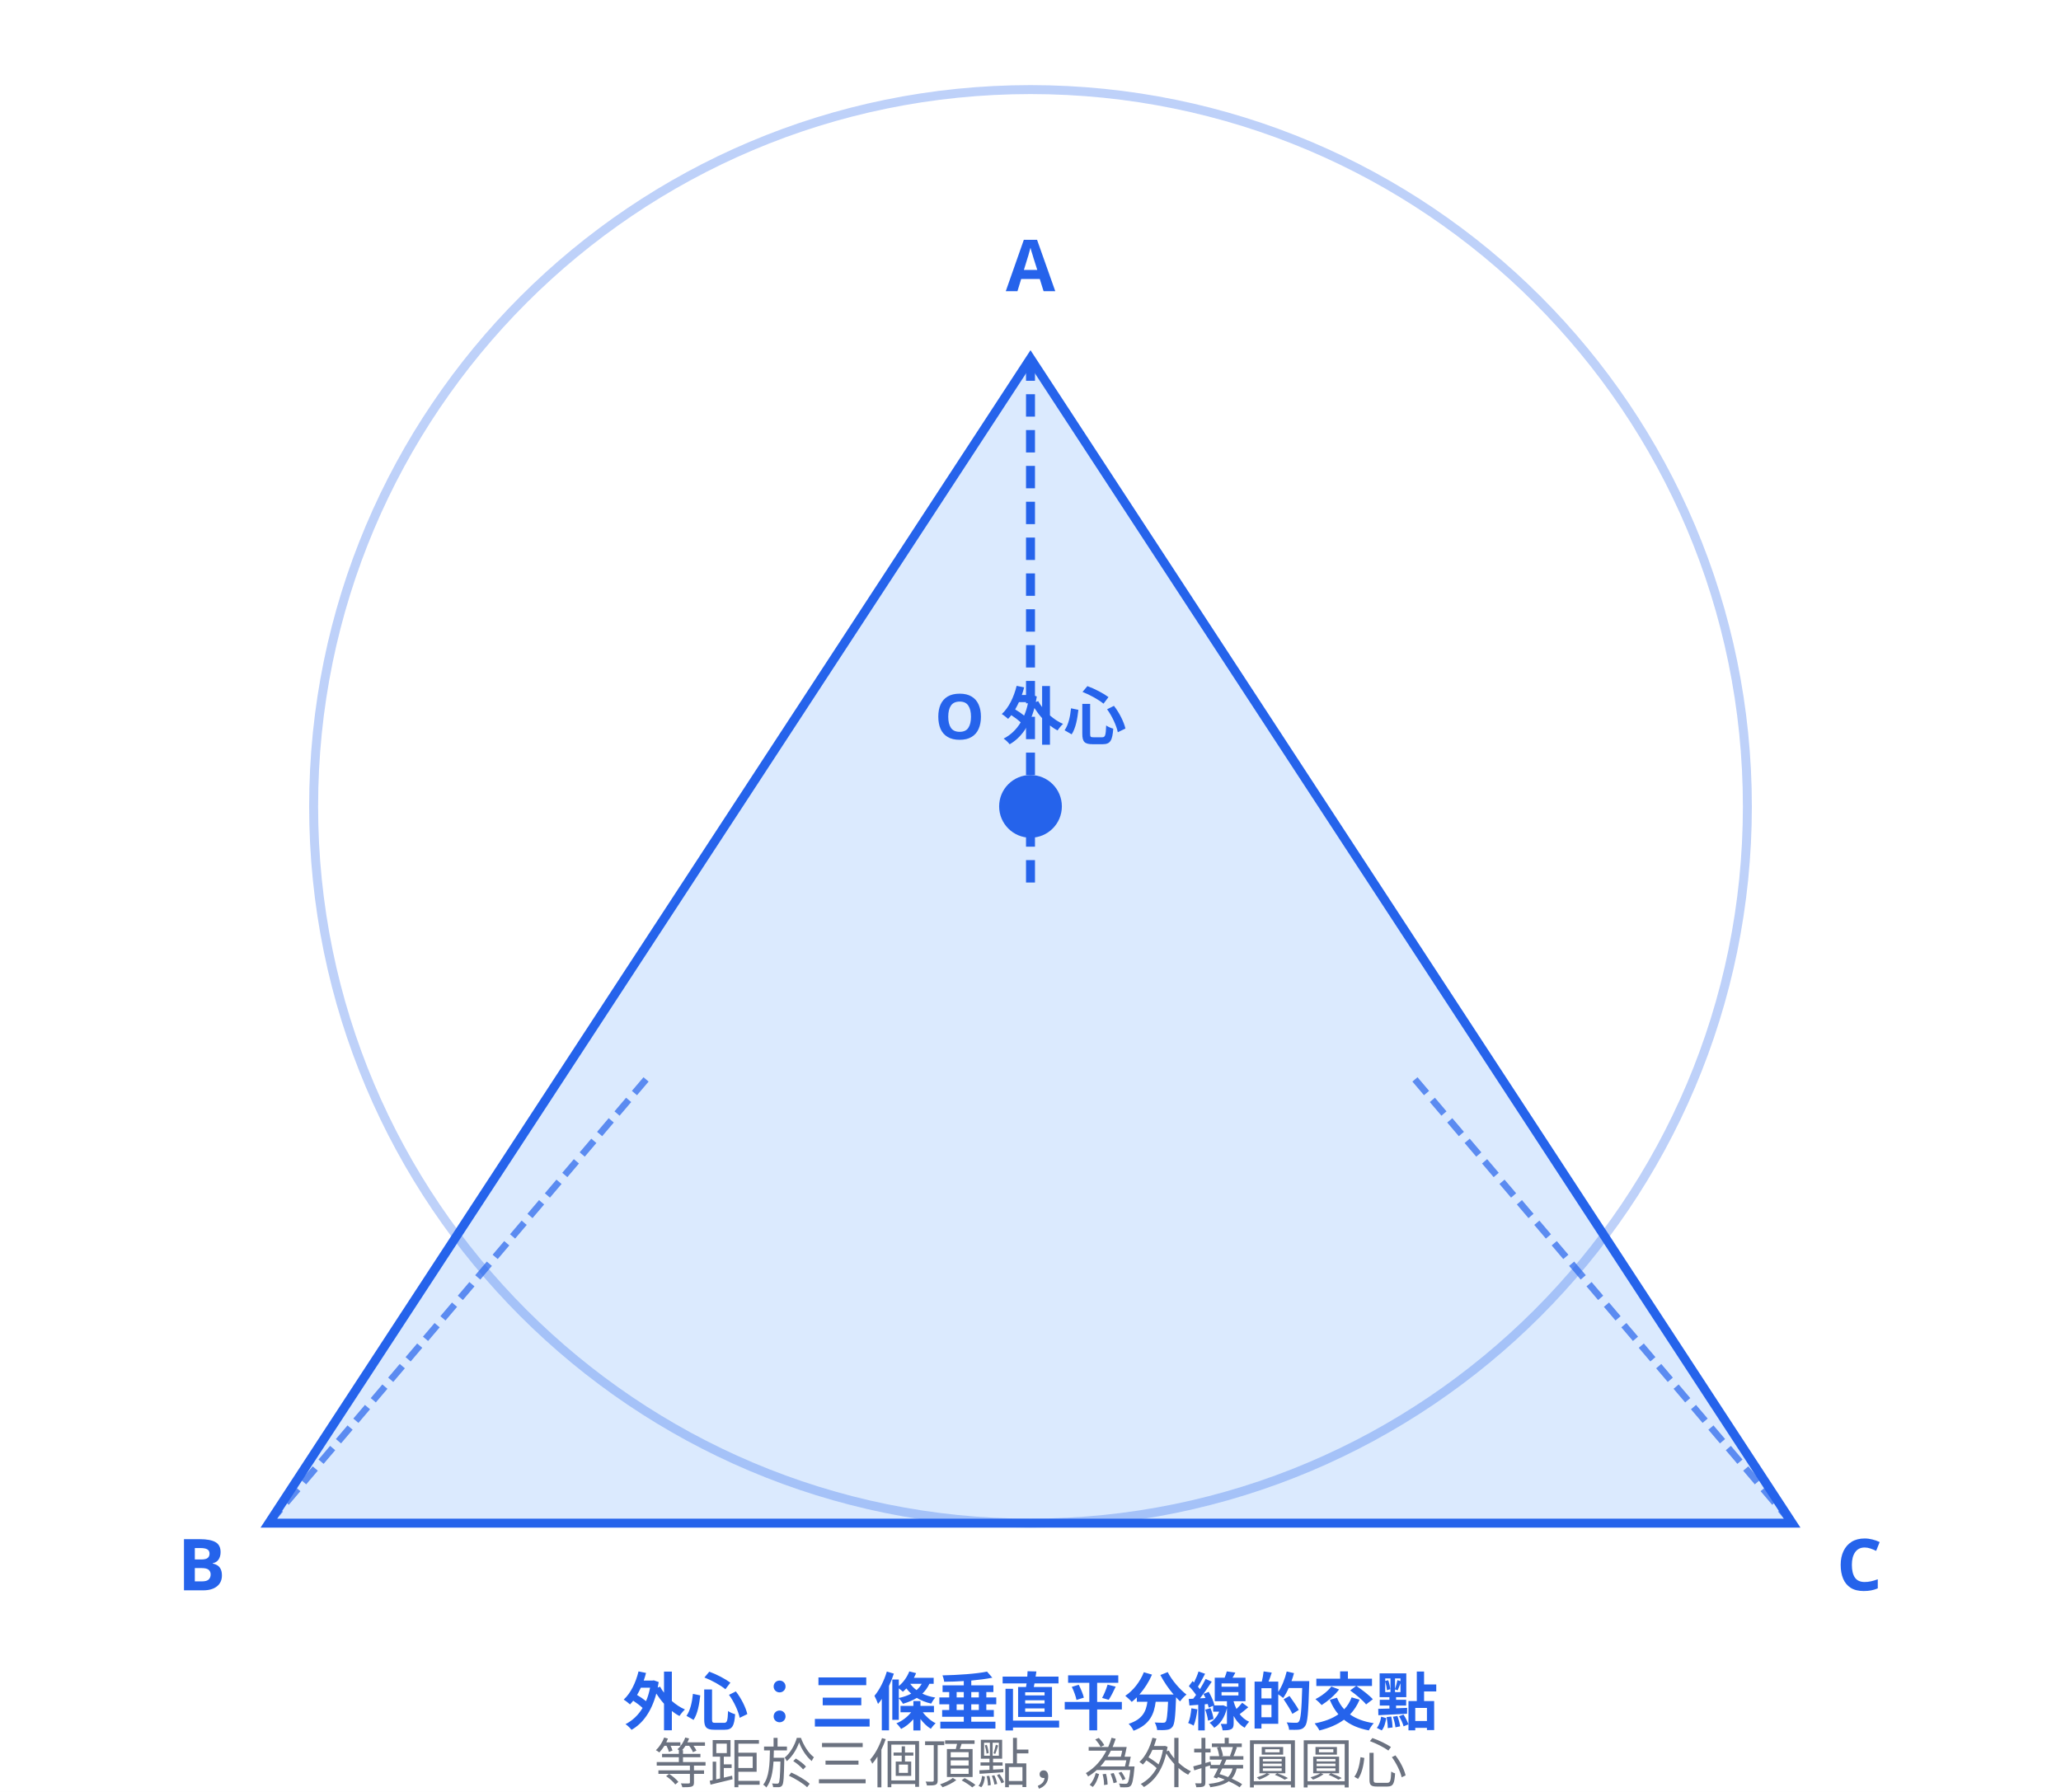
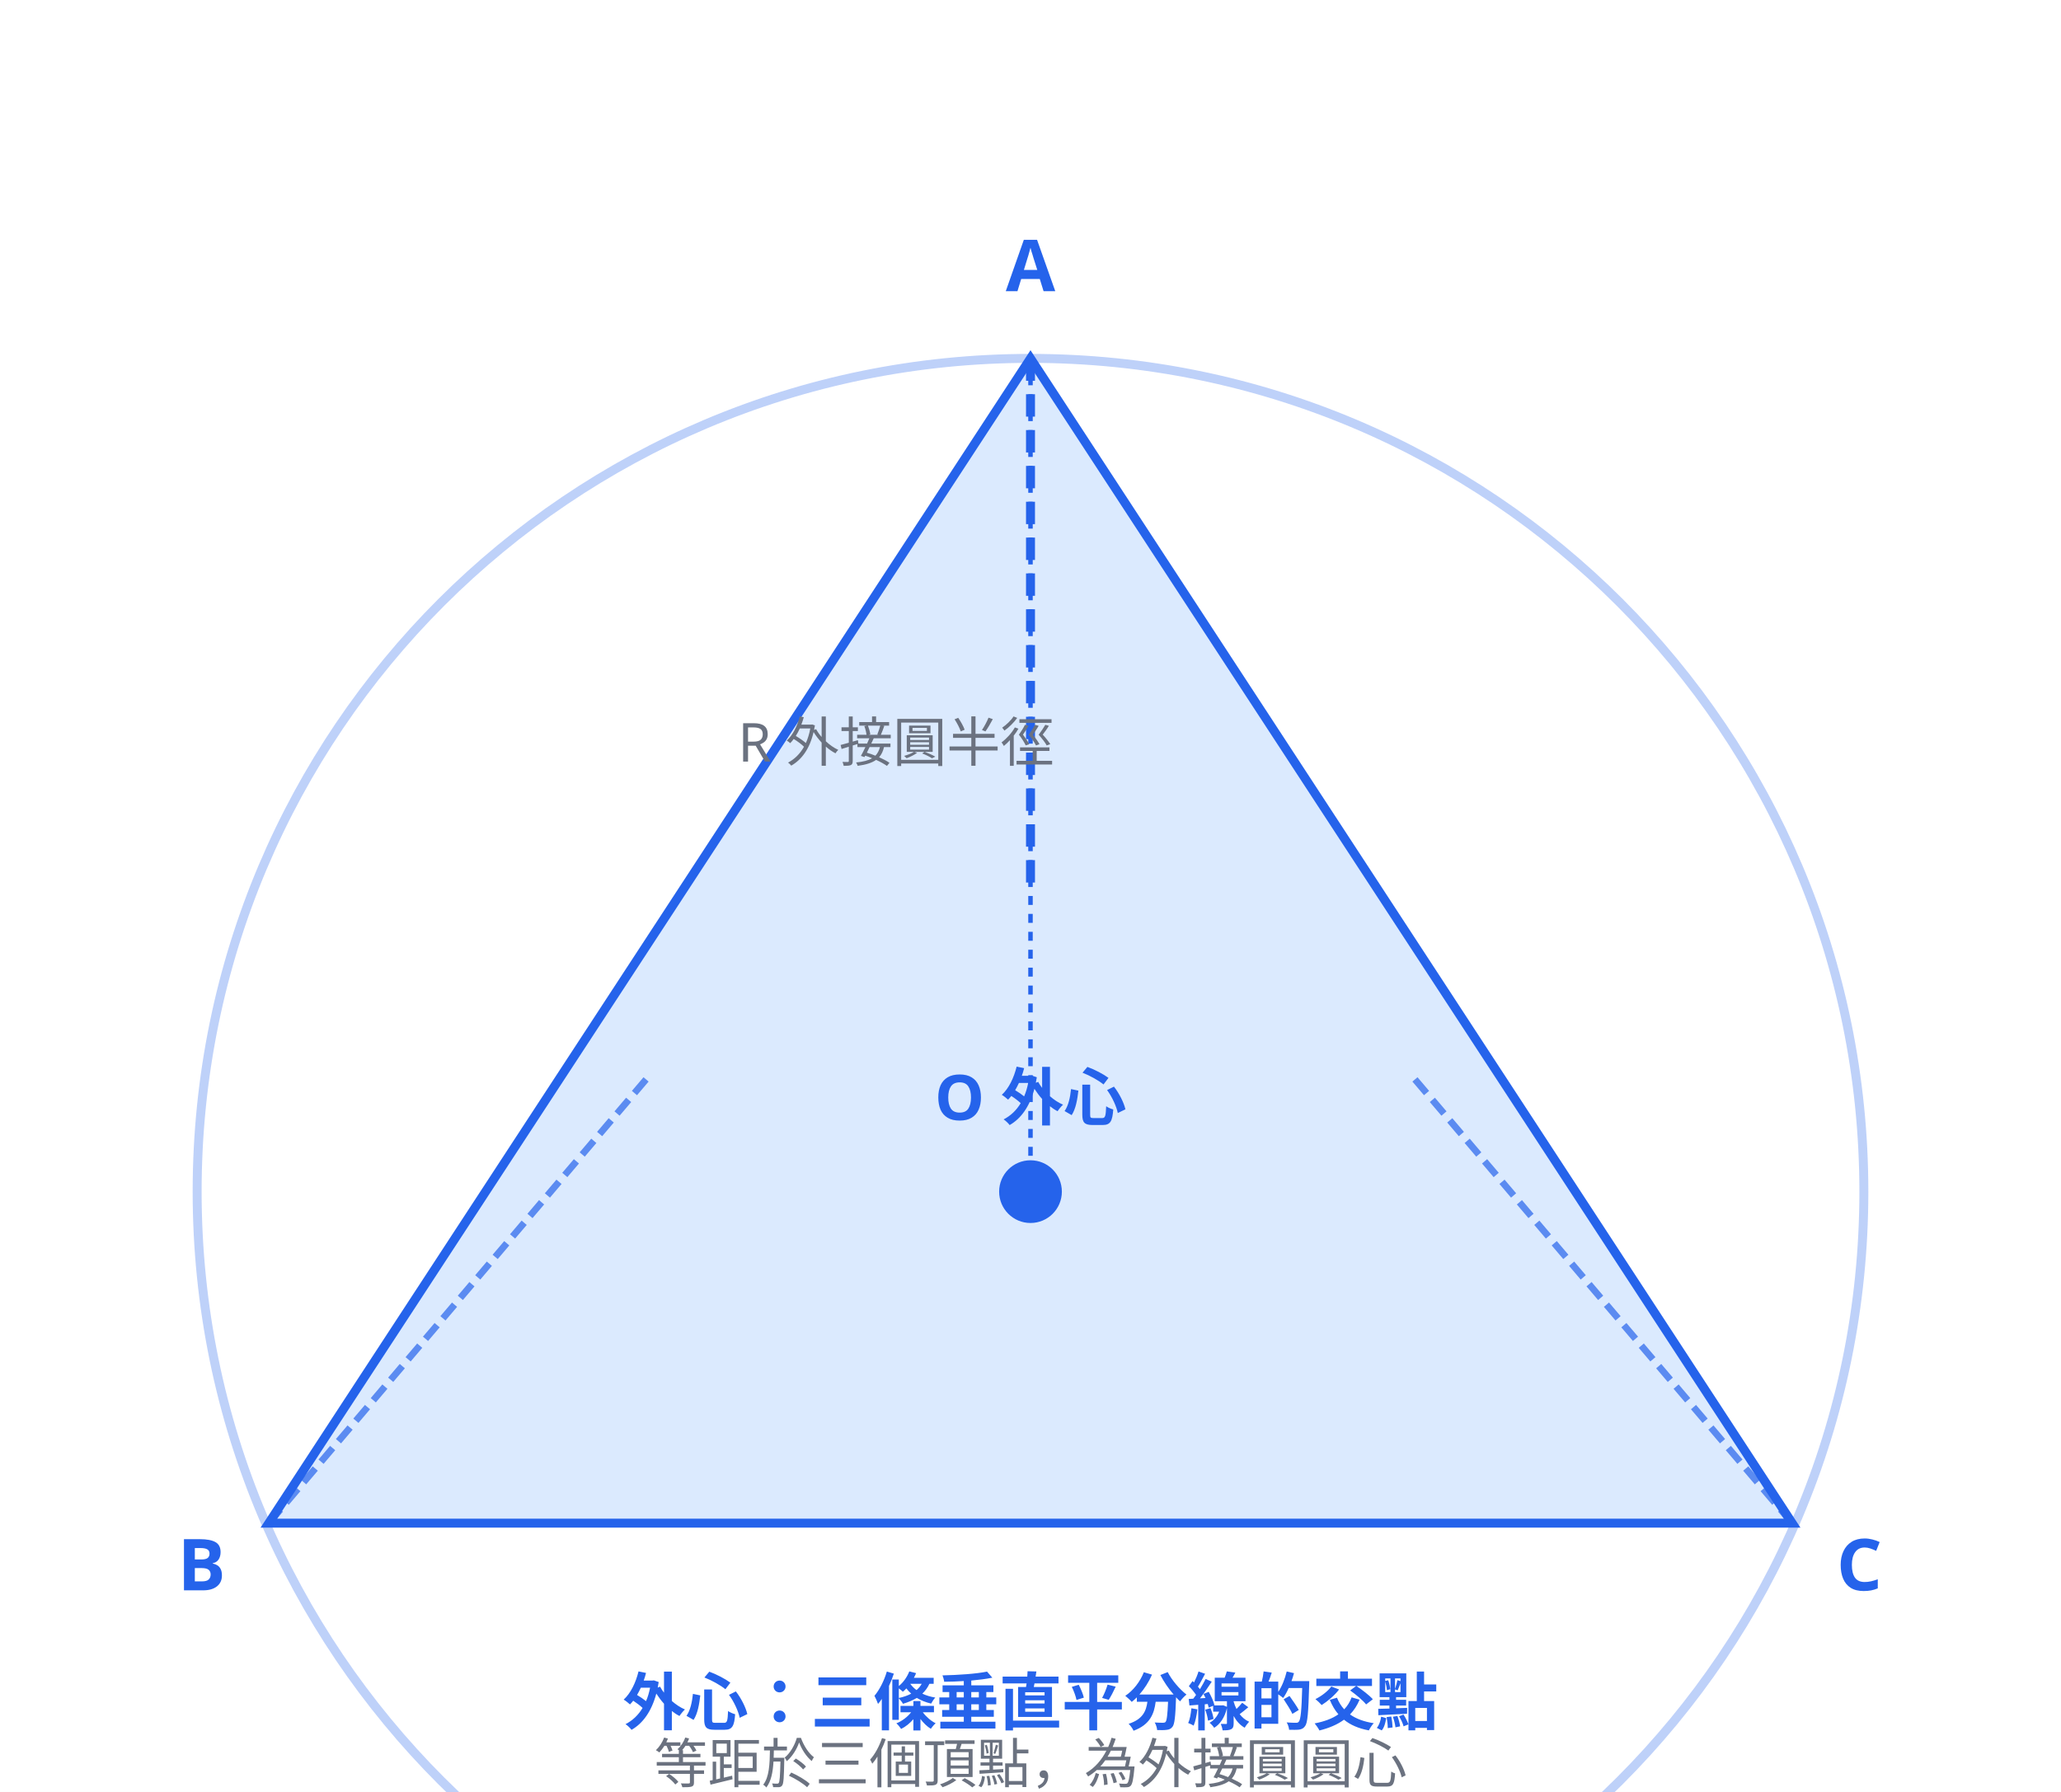
<svg xmlns="http://www.w3.org/2000/svg" viewBox="0 0 460 400" width="460" height="400" font-family="Microsoft JhengHei,PingFang TC,Noto Sans TC,sans-serif">
  <rect x="0" y="0" width="460" height="400" fill="#ffffff" />
  <polygon points="230,80 60,340 400,340" fill="#dbeafe" stroke="#2563eb" stroke-width="2" />
  <text x="230" y="65" font-size="16" fill="#2563eb" text-anchor="middle" font-weight="bold">A</text>
  <text x="45" y="355" font-size="16" fill="#2563eb" text-anchor="middle" font-weight="bold">B</text>
  <text x="415" y="355" font-size="16" fill="#2563eb" text-anchor="middle" font-weight="bold">C</text>
  <line x1="230" y1="80" x2="230" y2="200" stroke="#2563eb" stroke-width="2" stroke-dasharray="5,3" />
  <line x1="60" y1="340" x2="145" y2="240" stroke="#2563eb" stroke-width="1.5" stroke-dasharray="4,2" opacity="0.7" />
  <line x1="400" y1="340" x2="315" y2="240" stroke="#2563eb" stroke-width="1.5" stroke-dasharray="4,2" opacity="0.7" />
-   <circle cx="230" cy="180" r="7" fill="#2563eb" />
-   <text x="230" y="165" font-size="14" fill="#2563eb" text-anchor="middle" font-weight="bold">O 外心</text>
-   <circle cx="230" cy="180" r="160" fill="none" stroke="#2563eb" stroke-width="2" opacity="0.3" />
+   <circle cx="230" cy="266" r="7" fill="#2563eb" />
+   <text x="230" y="250" font-size="14" fill="#2563eb" text-anchor="middle" font-weight="bold">O 外心</text>
+   <circle cx="230" cy="266" r="186" fill="none" stroke="#2563eb" stroke-width="2" opacity="0.3" />
+   <line x1="230" y1="266" x2="230" y2="80" stroke="#2563eb" stroke-width="1" stroke-dasharray="2,2" />
+   <text x="200" y="170" font-size="12" fill="#6b7280" text-anchor="middle">R 外接圓半徑</text>
  <text x="230" y="385" font-size="14" fill="#2563eb" text-anchor="middle" font-weight="bold">外心：三條垂直平分線的交點</text>
  <text x="230" y="398" font-size="12" fill="#6b7280" text-anchor="middle">等距於三個頂點，為外接圓圓心</text>
</svg>
